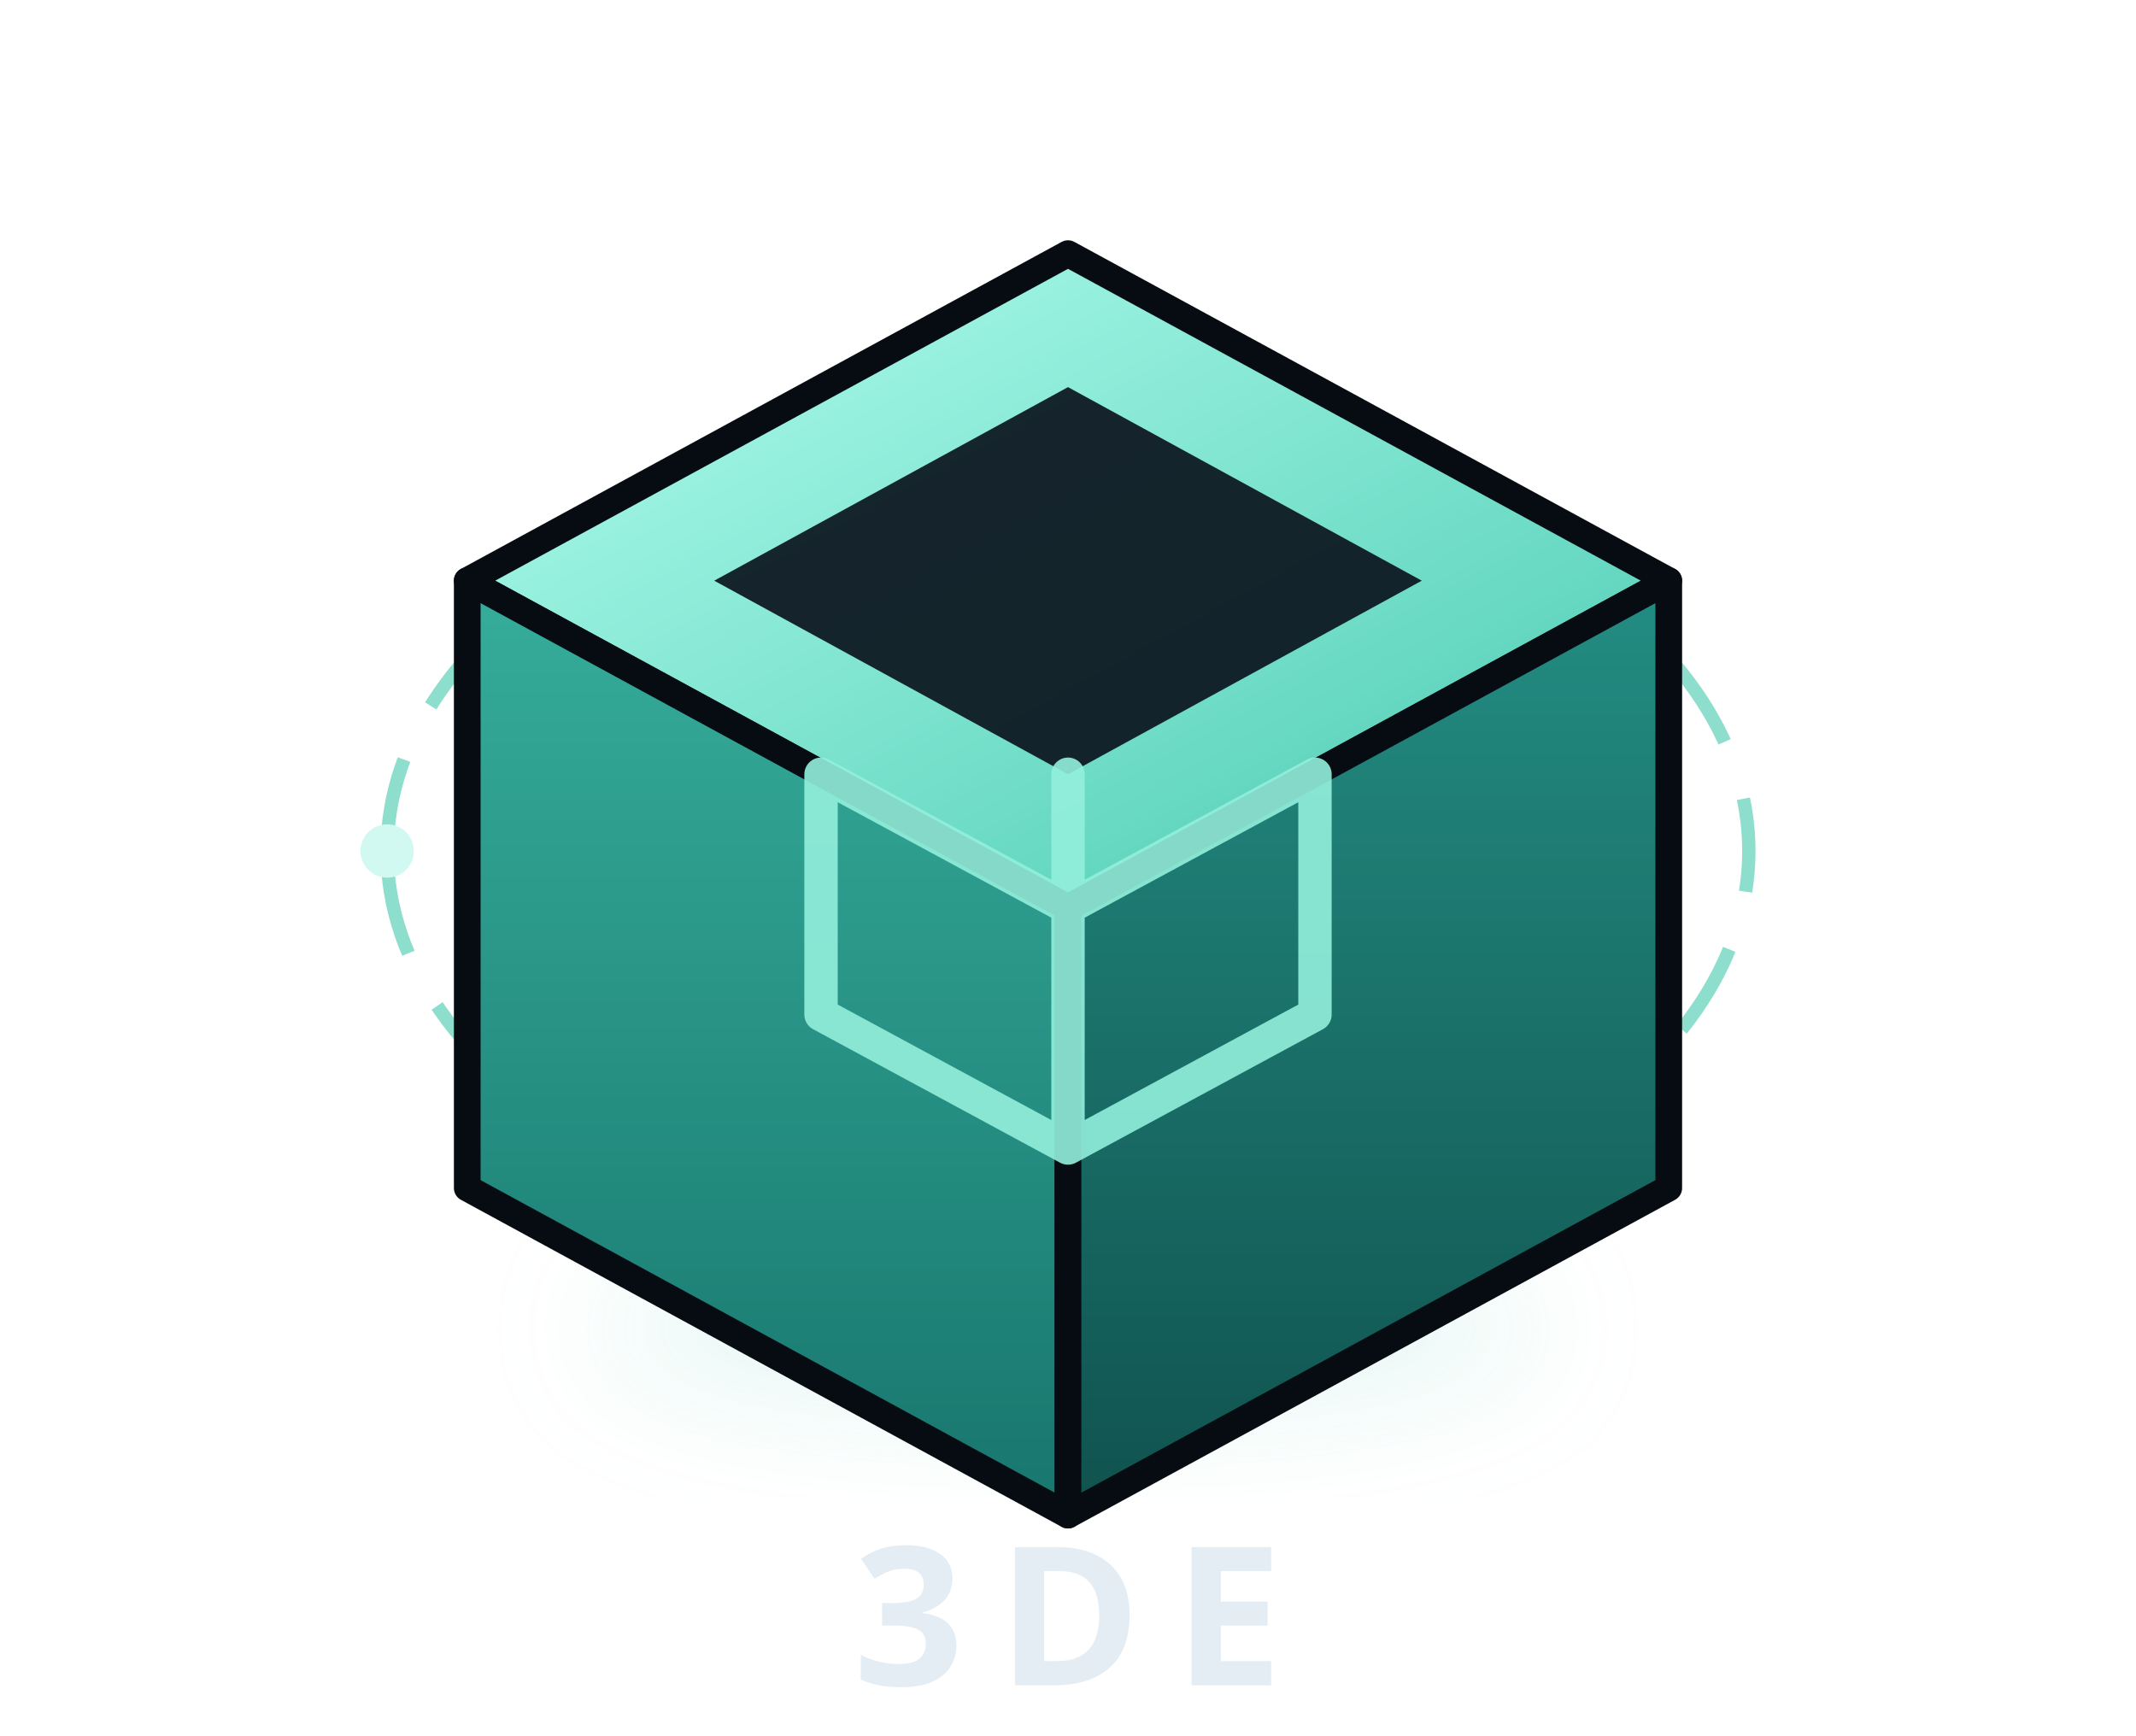
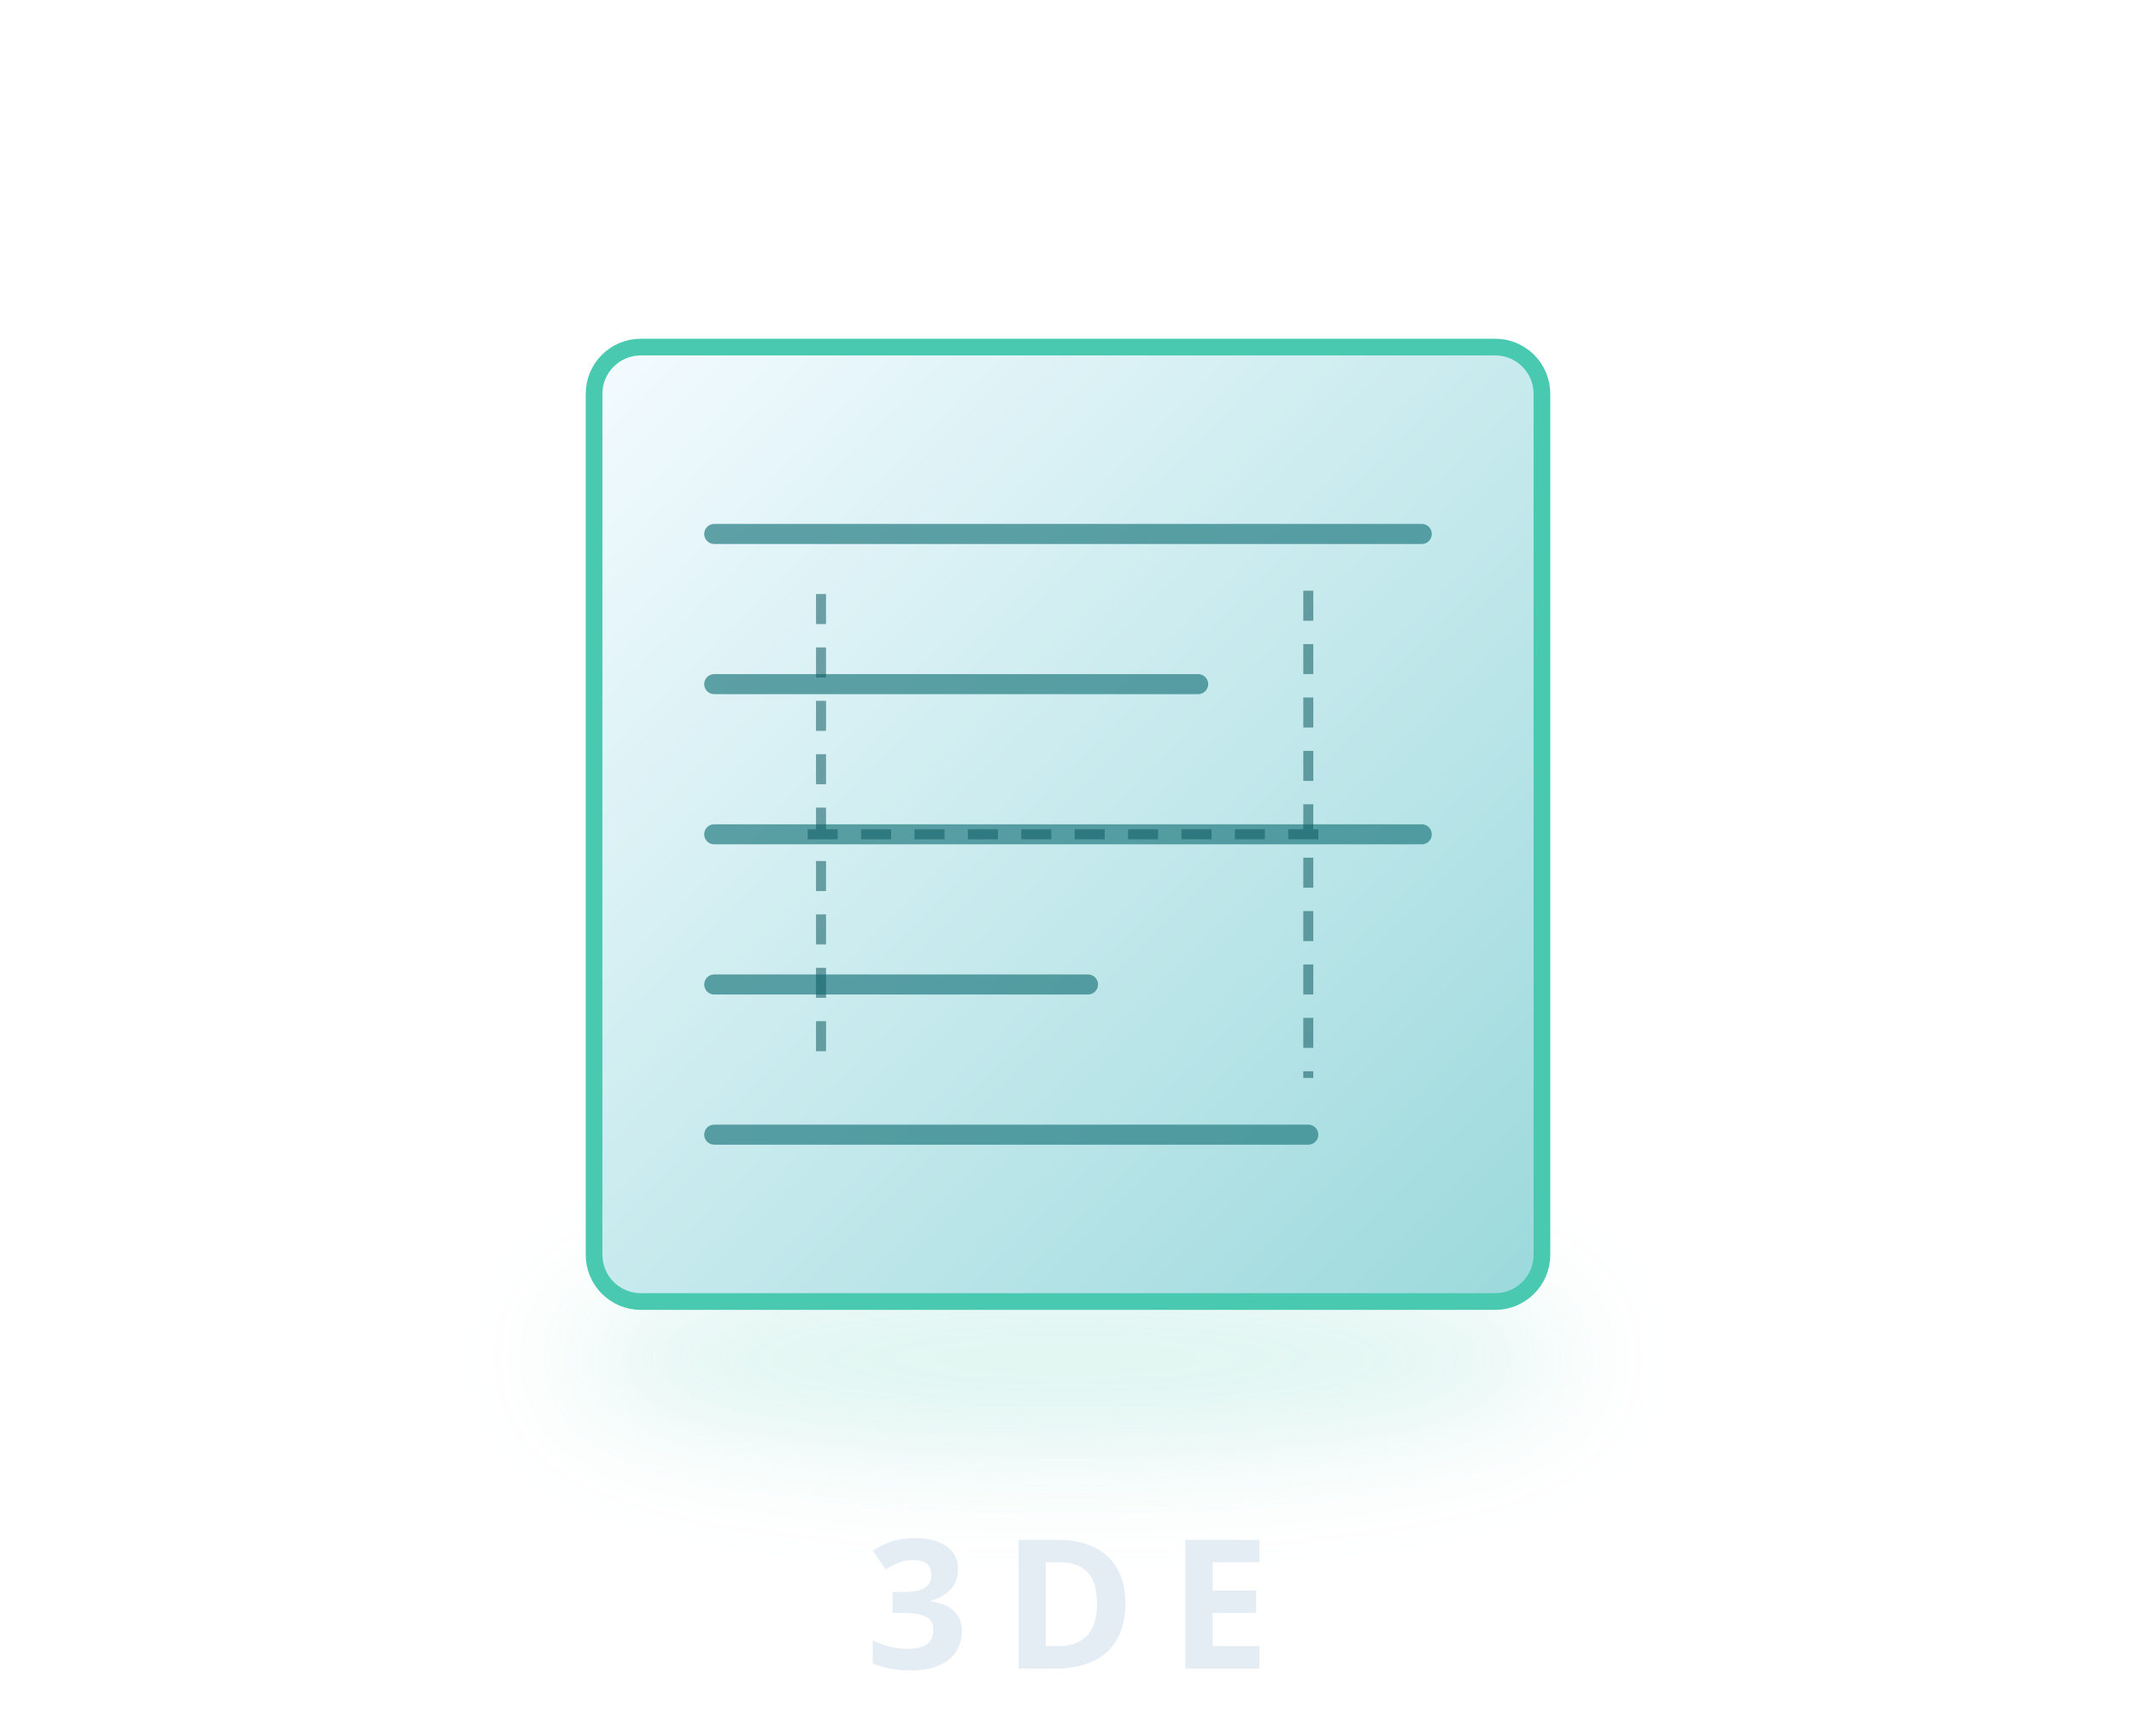
<svg xmlns="http://www.w3.org/2000/svg" viewBox="0 0 640 520" role="img" aria-labelledby="title desc">
  <defs>
+     <linearGradient id="paper" x1="0" y1="0" x2="1" y2="1">
+       <stop stop-color="#f4fbff" />
+       <stop offset="1" stop-color="#9bd9dc" />
+     </linearGradient>
    <linearGradient id="top" x1="0" y1="0" x2="1" y2="1">
-       <stop offset="0" stop-color="#b5fff0" />
+       <stop stop-color="#b5fff0" />
      <stop offset="1" stop-color="#48c9b0" />
    </linearGradient>
    <linearGradient id="left" x1="0" y1="0" x2="0" y2="1">
-       <stop offset="0" stop-color="#36ad9b" />
+       <stop stop-color="#36ad9b" />
      <stop offset="1" stop-color="#18766e" />
    </linearGradient>
    <linearGradient id="right" x1="0" y1="0" x2="0" y2="1">
-       <stop offset="0" stop-color="#238d83" />
+       <stop stop-color="#238d83" />
      <stop offset="1" stop-color="#10524e" />
    </linearGradient>
-     <filter id="glow" x="-40%" y="-40%" width="180%" height="180%">
+     <filter id="glow" x="-60%" y="-60%" width="220%" height="220%">
      <feGaussianBlur stdDeviation="18" />
    </filter>
    <style>
-       #cube { transform-box: fill-box; transform-origin: center; animation: cubeFloat 1.8s cubic-bezier(.45,0,.25,1) infinite; }
-       #orbit { transform-origin: 320px 255px; animation: orbitTurn 2.8s linear infinite; }
-       #orbit path { stroke-dasharray: 28 18; animation: orbitDash 1.4s linear infinite; }
-       #shadow { transform-origin: center; animation: shadowPulse 1.8s ease-in-out infinite; }
-       #word { animation: wordGlow 1.8s ease-in-out infinite; }
-       @keyframes cubeFloat { 0%,100% { transform: translateY(6px) scale(.96) } 50% { transform: translateY(-12px) scale(1) } }
-       @keyframes orbitTurn { to { transform: rotate(360deg) } }
-       @keyframes orbitDash { to { stroke-dashoffset: -46 } }
-       @keyframes shadowPulse { 0%,100% { transform: scale(.72); opacity:.08 } 50% { transform: scale(1); opacity:.2 } }
-       @keyframes wordGlow { 0%,100% { opacity:.72 } 50% { opacity:1 } }
-       @media (prefers-reduced-motion: reduce) { #cube,#orbit,#orbit path,#shadow,#word { animation:none } }
+       #sheet { transform-origin:320px 245px; animation:sheet 3.2s ease-in-out infinite; }
+       #plane { transform-origin:320px 250px; animation:plane 3.2s ease-in-out infinite; }
+       #part { transform-origin:320px 255px; animation:part 3.2s cubic-bezier(.2,.8,.2,1) infinite; }
+       #scan { animation:scan 1.05s linear infinite; }
+       #shadow { transform-origin:center; animation:shadow 3.2s ease-in-out infinite; }
+       @keyframes sheet { 0%,20%{opacity:1;transform:translateY(0) rotate(0) scale(1)} 34%,100%{opacity:0;transform:translateY(-8px) rotate(-5deg) scale(.72,.08)} }
+       @keyframes plane { 0%,22%{opacity:0;transform:scale(.65) rotate(-12deg)} 36%,55%{opacity:1;transform:translateY(-12px) scale(1) rotate(4deg)} 68%,100%{opacity:0;transform:translateY(-5px) scale(.55) rotate(20deg)} }
+       @keyframes part { 0%,52%{opacity:0;transform:translateY(20px) scale(.35) rotate(-8deg)} 70%,92%{opacity:1;transform:translateY(-8px) scale(1) rotate(0)} 100%{opacity:0;transform:translateY(-8px) scale(.96)} }
+       @keyframes scan { from{transform:translateY(-86px)} to{transform:translateY(92px)} }
+       @keyframes shadow { 0%,30%{opacity:.08;transform:scale(.75)} 48%,62%{opacity:.16;transform:scale(.9)} 78%,100%{opacity:.25;transform:scale(1)} }
+       @media (prefers-reduced-motion:reduce){#sheet,#plane,#part,#scan,#shadow{animation:none}#sheet{opacity:0}#plane{opacity:0}#part{opacity:1}}
    </style>
  </defs>
-   <ellipse id="shadow" cx="320" cy="398" rx="142" ry="28" fill="#48c9b0" opacity=".13" filter="url(#glow)" />
-   <g id="orbit" fill="none" stroke="#48c9b0" stroke-width="4" opacity=".62">
-     <path d="M116 255c0-68 91-123 204-123s204 55 204 123-91 123-204 123-204-55-204-123Z" />
-     <circle cx="116" cy="255" r="8" fill="#b4f6e8" stroke="none" />
+   <ellipse id="shadow" cx="320" cy="407" rx="150" ry="28" fill="#48c9b0" opacity=".18" filter="url(#glow)" />
+   <g id="sheet">
+     <rect x="178" y="104" width="284" height="286" rx="14" fill="url(#paper)" stroke="#48c9b0" stroke-width="5" />
+     <path d="M214 160h212M214 205h145M214 250h212M214 295h112M214 340h178" fill="none" stroke="#287f85" stroke-width="6" stroke-linecap="round" opacity=".72" />
+     <path d="M246 178v144M392 177v146M242 250h154" fill="none" stroke="#0e5b62" stroke-width="3" stroke-dasharray="9 7" opacity=".55" />
+     <path id="scan" d="M194 245h252" stroke="#eafffb" stroke-width="8" opacity=".9" filter="url(#glow)" />
  </g>
-   <g id="cube">
-     <g stroke="#070c12" stroke-width="8" stroke-linejoin="round">
-       <path d="M320 76 500 174 320 272 140 174Z" fill="url(#top)" />
-       <path d="M140 174 320 272 320 454 140 356Z" fill="url(#left)" />
-       <path d="M320 272 500 174 500 356 320 454Z" fill="url(#right)" />
-     </g>
-     <path d="M320 116 426 174 320 232 214 174Z" fill="#0b141d" opacity=".92" />
-     <path d="M320 232v112l74-40v-72l-74 40-74-40v72l74 40" fill="none" stroke="#92efdc" stroke-width="10" stroke-linecap="round" stroke-linejoin="round" opacity=".9" />
+   <g id="plane" opacity="0" fill="url(#paper)" stroke="#48c9b0" stroke-width="6" stroke-linejoin="round">
+     <path d="M118 273 518 130 365 383 306 294Z" />
+     <path d="M118 273 306 294 365 383 278 316Z" fill="#75c8c3" />
+     <path d="M306 294 518 130 345 315Z" fill="#d7ffff" />
  </g>
-   <text id="word" x="320" y="505" text-anchor="middle" fill="#e5edf4" font-family="system-ui, sans-serif" font-size="58" font-weight="750" letter-spacing="10">3DE</text>
+   <g id="part" opacity="0" stroke="#070c12" stroke-width="8" stroke-linejoin="round">
+     <path d="M320 90 492 184 320 278 148 184Z" fill="url(#top)" />
+     <path d="M148 184 320 278 320 438 148 344Z" fill="url(#left)" />
+     <path d="M320 278 492 184 492 344 320 438Z" fill="url(#right)" />
+     <path d="M320 130 414 182 320 234 226 182Z" fill="#0b141d" opacity=".9" />
+   </g>
+   <text x="320" y="500" text-anchor="middle" fill="#e5edf4" font-family="system-ui,sans-serif" font-size="54" font-weight="750" letter-spacing="10">3DE</text>
</svg>
